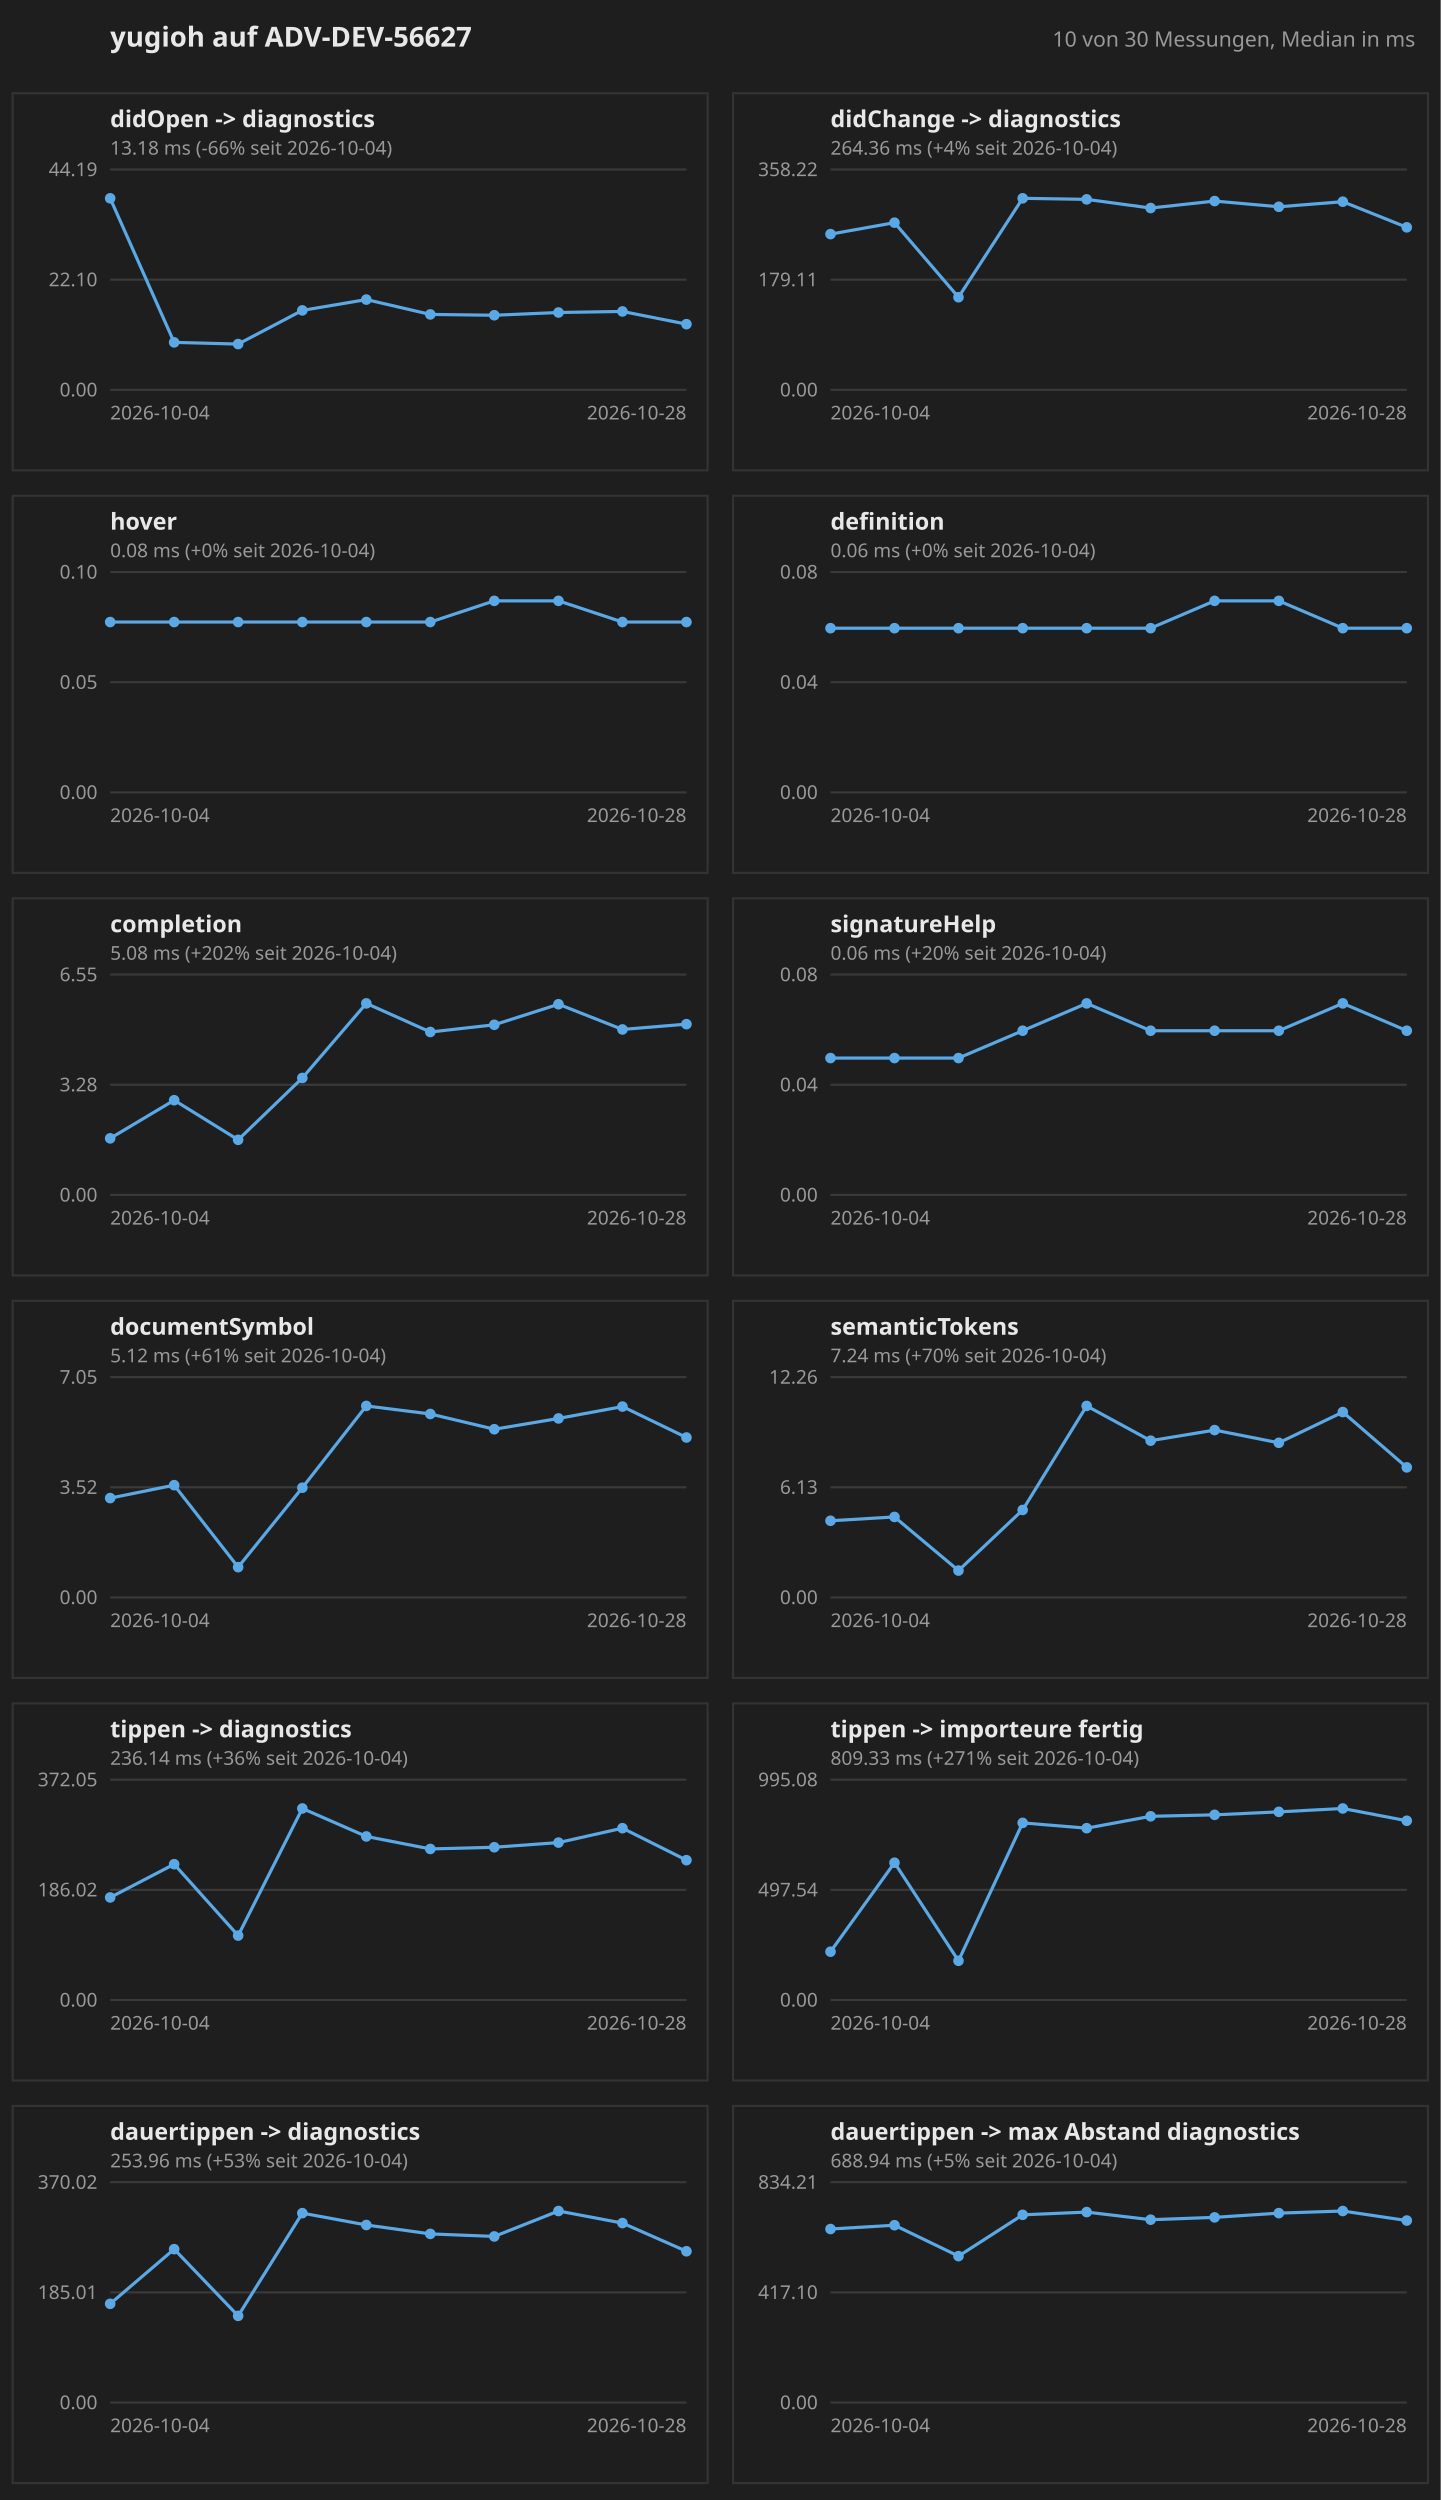
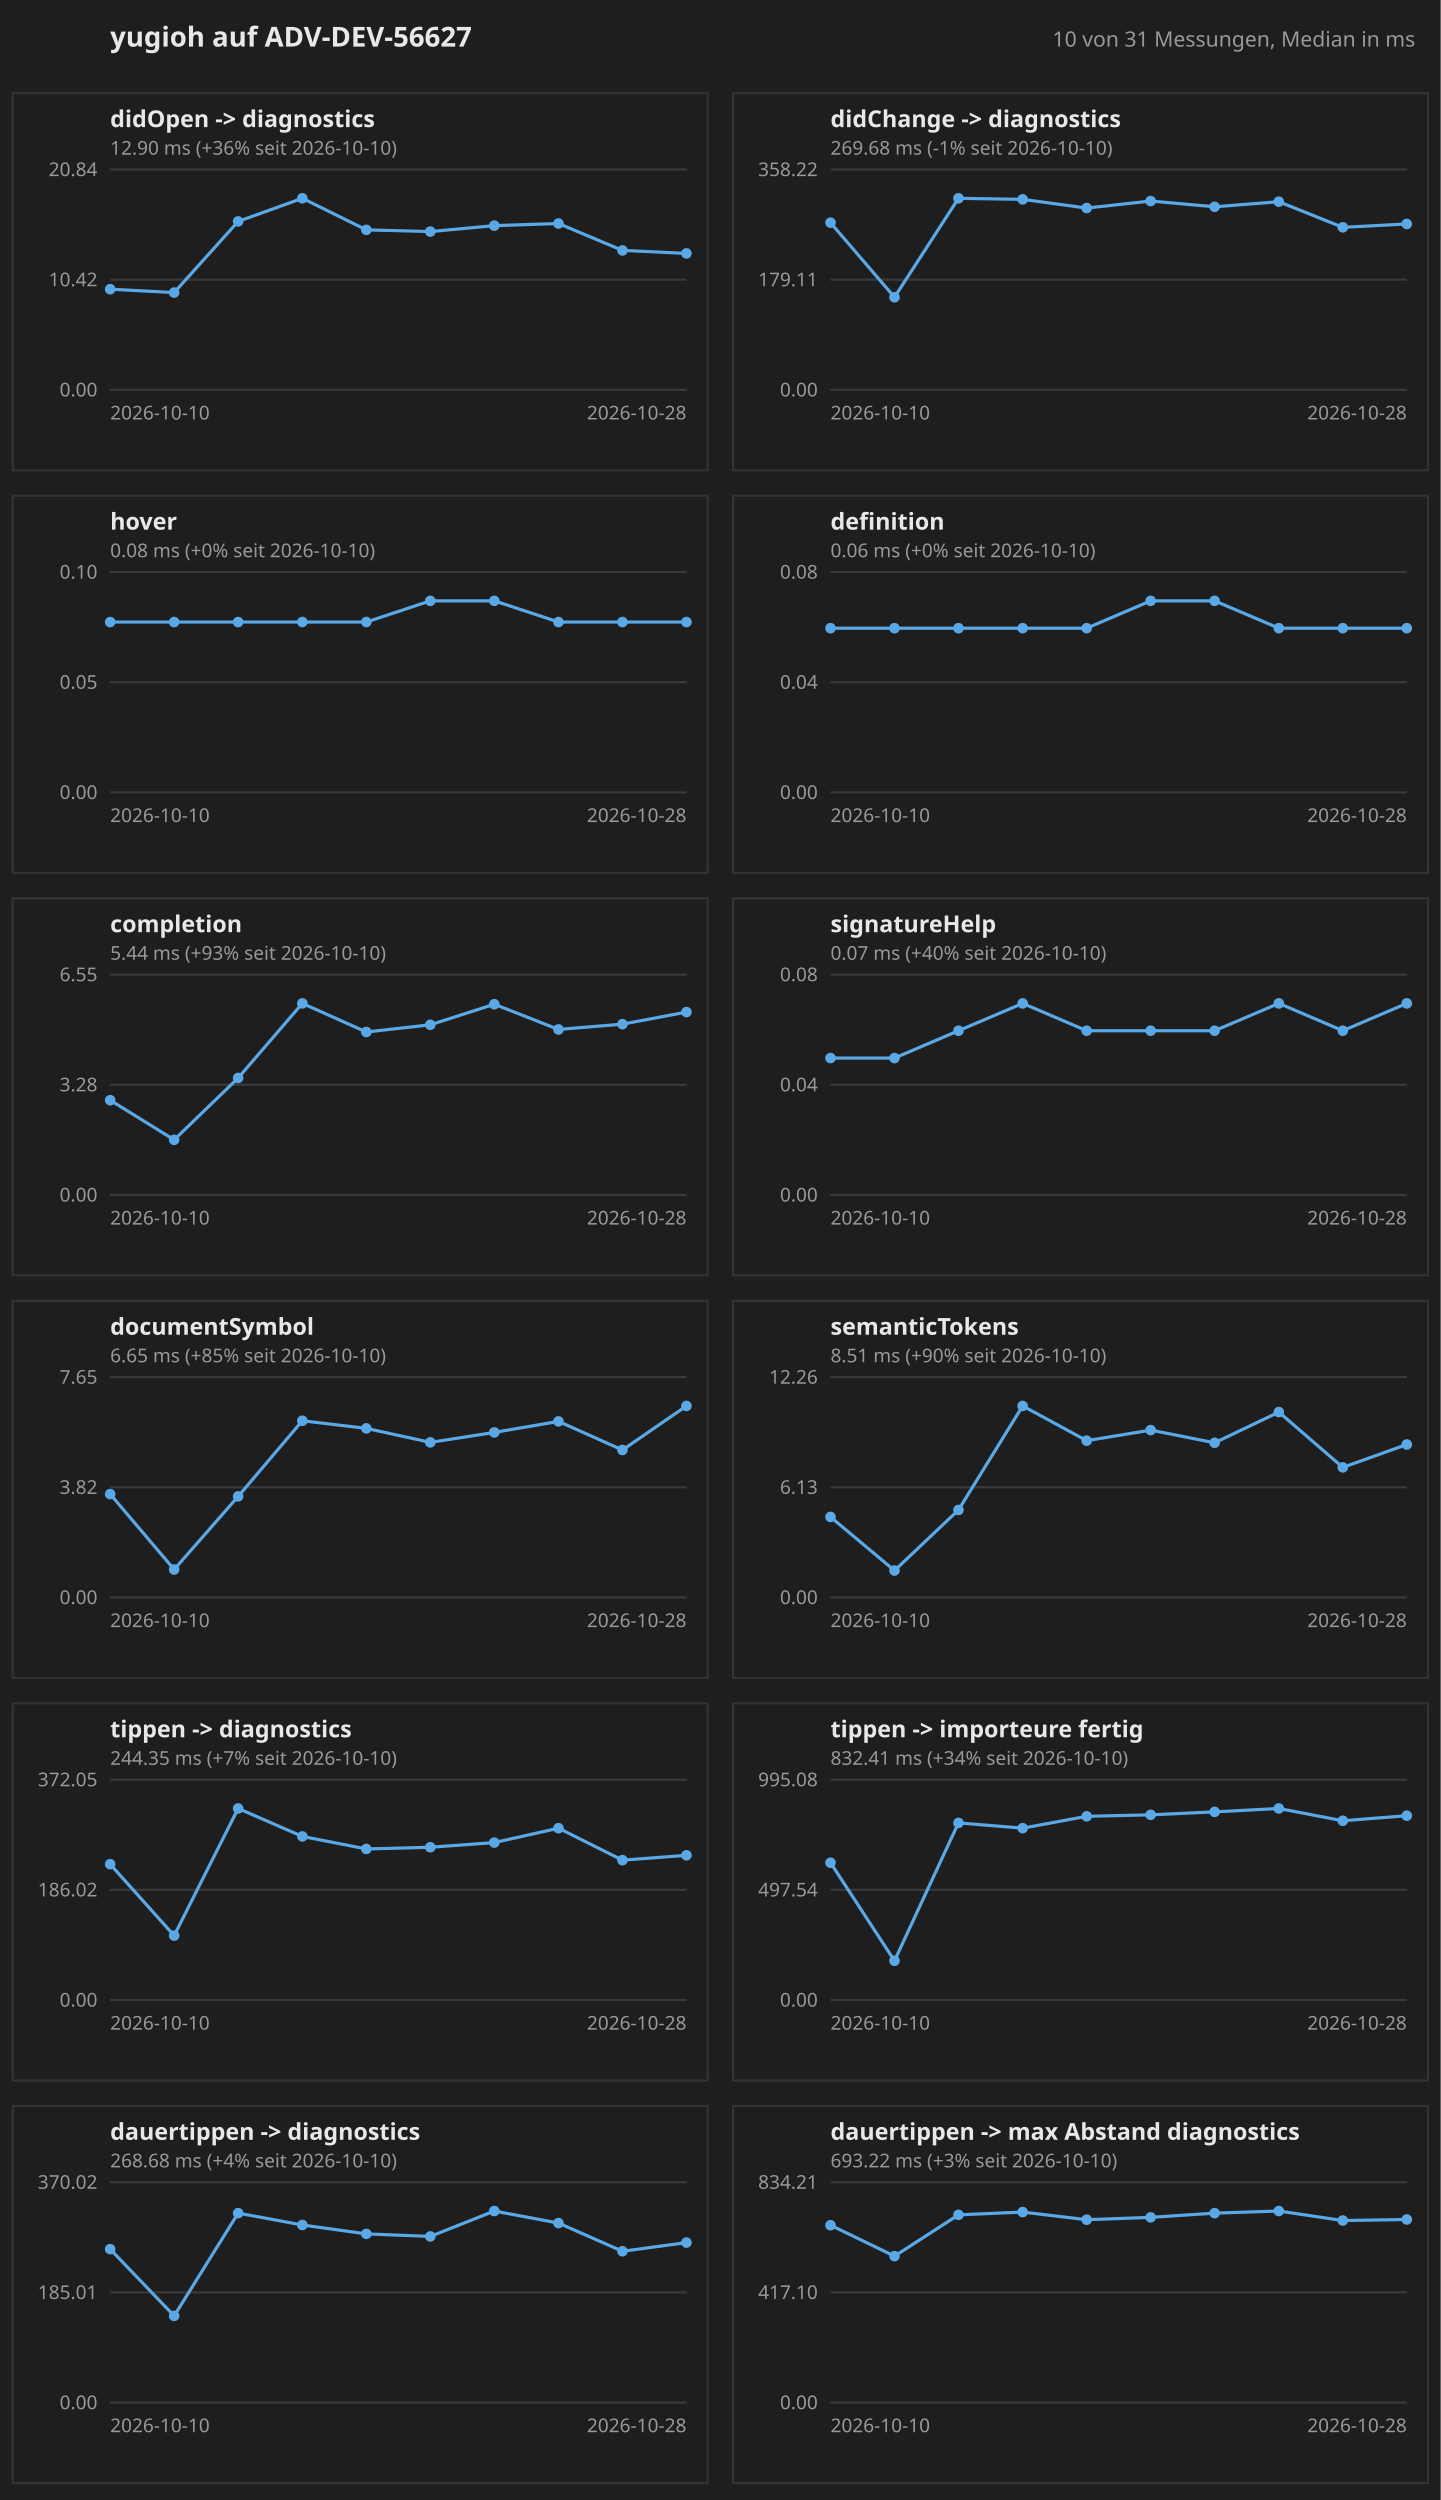
<svg xmlns="http://www.w3.org/2000/svg" width="680" height="1180" font-family="sans-serif">
  <rect width="680" height="1180" fill="#1e1e1e" />
  <text x="52" y="22" font-size="13" font-weight="bold" fill="#e8e8e8">yugioh auf ADV-DEV-56627</text>
-   <text x="668" y="22" text-anchor="end" font-size="10" fill="#999">10 von 30 Messungen, Median in ms</text>
+   <text x="668" y="22" text-anchor="end" font-size="10" fill="#999">10 von 31 Messungen, Median in ms</text>
  <g transform="translate(0 40)">
    <rect x="6" y="4" width="328" height="178" fill="none" stroke="#333" />
    <text x="52" y="20" font-size="11" font-weight="bold" fill="#e8e8e8">didOpen -&gt; diagnostics</text>
-     <text x="52" y="33" font-size="9" fill="#999">13.18 ms (-66% seit 2026-10-04)</text>
-     <line x1="52" y1="144.0" x2="324" y2="144.0" stroke="#3a3a3a" />
-     <text x="46" y="144.0" text-anchor="end" dominant-baseline="middle" font-size="9" fill="#999">0.00</text>
-     <line x1="52" y1="92.0" x2="324" y2="92.0" stroke="#3a3a3a" />
-     <text x="46" y="92.0" text-anchor="end" dominant-baseline="middle" font-size="9" fill="#999">22.10</text>
-     <line x1="52" y1="40.0" x2="324" y2="40.0" stroke="#3a3a3a" />
-     <text x="46" y="40.0" text-anchor="end" dominant-baseline="middle" font-size="9" fill="#999">44.19</text>
-     <text x="52" y="158" font-size="9" fill="#999">2026-10-04</text>
-     <text x="324" y="158" text-anchor="end" font-size="9" fill="#999">2026-10-28</text>
-     <polyline fill="none" stroke="#5aa9e6" stroke-width="1.5" points="52.0,53.6 82.2,121.6 112.4,122.4 142.7,106.5 172.9,101.4 203.1,108.4 233.3,108.8 263.6,107.5 293.8,107.0 324.0,113.0" />
-     <circle cx="52.0" cy="53.6" r="2.5" fill="#5aa9e6" />
-     <circle cx="82.2" cy="121.6" r="2.5" fill="#5aa9e6" />
-     <circle cx="112.4" cy="122.4" r="2.5" fill="#5aa9e6" />
-     <circle cx="142.7" cy="106.5" r="2.5" fill="#5aa9e6" />
-     <circle cx="172.9" cy="101.4" r="2.5" fill="#5aa9e6" />
-     <circle cx="203.1" cy="108.4" r="2.5" fill="#5aa9e6" />
-     <circle cx="233.3" cy="108.8" r="2.5" fill="#5aa9e6" />
-     <circle cx="263.6" cy="107.5" r="2.5" fill="#5aa9e6" />
-     <circle cx="293.8" cy="107.0" r="2.5" fill="#5aa9e6" />
-     <circle cx="324.0" cy="113.0" r="2.5" fill="#5aa9e6" />
+     <text x="52" y="33" font-size="9" fill="#999">12.90 ms (+36% seit 2026-10-10)</text>
+     <line x1="52" y1="144.0" x2="324" y2="144.0" stroke="#3a3a3a" />
+     <text x="46" y="144.0" text-anchor="end" dominant-baseline="middle" font-size="9" fill="#999">0.00</text>
+     <line x1="52" y1="92.0" x2="324" y2="92.0" stroke="#3a3a3a" />
+     <text x="46" y="92.0" text-anchor="end" dominant-baseline="middle" font-size="9" fill="#999">10.42</text>
+     <line x1="52" y1="40.0" x2="324" y2="40.0" stroke="#3a3a3a" />
+     <text x="46" y="40.0" text-anchor="end" dominant-baseline="middle" font-size="9" fill="#999">20.84</text>
+     <text x="52" y="158" font-size="9" fill="#999">2026-10-10</text>
+     <text x="324" y="158" text-anchor="end" font-size="9" fill="#999">2026-10-28</text>
+     <polyline fill="none" stroke="#5aa9e6" stroke-width="1.5" points="52.0,96.5 82.2,98.1 112.4,64.5 142.7,53.6 172.9,68.5 203.1,69.3 233.3,66.5 263.6,65.5 293.8,78.2 324.0,79.6" />
+     <circle cx="52.0" cy="96.5" r="2.5" fill="#5aa9e6" />
+     <circle cx="82.2" cy="98.1" r="2.5" fill="#5aa9e6" />
+     <circle cx="112.4" cy="64.5" r="2.5" fill="#5aa9e6" />
+     <circle cx="142.7" cy="53.6" r="2.5" fill="#5aa9e6" />
+     <circle cx="172.9" cy="68.5" r="2.5" fill="#5aa9e6" />
+     <circle cx="203.1" cy="69.3" r="2.5" fill="#5aa9e6" />
+     <circle cx="233.3" cy="66.5" r="2.5" fill="#5aa9e6" />
+     <circle cx="263.6" cy="65.5" r="2.5" fill="#5aa9e6" />
+     <circle cx="293.8" cy="78.2" r="2.5" fill="#5aa9e6" />
+     <circle cx="324.0" cy="79.6" r="2.5" fill="#5aa9e6" />
  </g>
  <g transform="translate(340 40)">
    <rect x="6" y="4" width="328" height="178" fill="none" stroke="#333" />
    <text x="52" y="20" font-size="11" font-weight="bold" fill="#e8e8e8">didChange -&gt; diagnostics</text>
-     <text x="52" y="33" font-size="9" fill="#999">264.36 ms (+4% seit 2026-10-04)</text>
+     <text x="52" y="33" font-size="9" fill="#999">269.68 ms (-1% seit 2026-10-10)</text>
    <line x1="52" y1="144.0" x2="324" y2="144.0" stroke="#3a3a3a" />
    <text x="46" y="144.0" text-anchor="end" dominant-baseline="middle" font-size="9" fill="#999">0.00</text>
    <line x1="52" y1="92.0" x2="324" y2="92.0" stroke="#3a3a3a" />
    <text x="46" y="92.0" text-anchor="end" dominant-baseline="middle" font-size="9" fill="#999">179.11</text>
    <line x1="52" y1="40.0" x2="324" y2="40.0" stroke="#3a3a3a" />
    <text x="46" y="40.0" text-anchor="end" dominant-baseline="middle" font-size="9" fill="#999">358.22</text>
-     <text x="52" y="158" font-size="9" fill="#999">2026-10-04</text>
-     <text x="324" y="158" text-anchor="end" font-size="9" fill="#999">2026-10-28</text>
-     <polyline fill="none" stroke="#5aa9e6" stroke-width="1.5" points="52.0,70.5 82.2,65.1 112.4,100.3 142.7,53.6 172.9,54.1 203.1,58.2 233.3,54.9 263.6,57.6 293.8,55.2 324.0,67.3" />
-     <circle cx="52.0" cy="70.5" r="2.5" fill="#5aa9e6" />
-     <circle cx="82.2" cy="65.1" r="2.5" fill="#5aa9e6" />
-     <circle cx="112.4" cy="100.3" r="2.5" fill="#5aa9e6" />
-     <circle cx="142.7" cy="53.6" r="2.5" fill="#5aa9e6" />
-     <circle cx="172.9" cy="54.1" r="2.5" fill="#5aa9e6" />
-     <circle cx="203.1" cy="58.2" r="2.5" fill="#5aa9e6" />
-     <circle cx="233.3" cy="54.9" r="2.5" fill="#5aa9e6" />
-     <circle cx="263.6" cy="57.6" r="2.5" fill="#5aa9e6" />
-     <circle cx="293.8" cy="55.2" r="2.5" fill="#5aa9e6" />
-     <circle cx="324.0" cy="67.3" r="2.5" fill="#5aa9e6" />
+     <text x="52" y="158" font-size="9" fill="#999">2026-10-10</text>
+     <text x="324" y="158" text-anchor="end" font-size="9" fill="#999">2026-10-28</text>
+     <polyline fill="none" stroke="#5aa9e6" stroke-width="1.5" points="52.0,65.1 82.2,100.3 112.4,53.6 142.7,54.1 172.9,58.2 203.1,54.9 233.3,57.6 263.6,55.2 293.8,67.3 324.0,65.7" />
+     <circle cx="52.0" cy="65.1" r="2.5" fill="#5aa9e6" />
+     <circle cx="82.2" cy="100.3" r="2.5" fill="#5aa9e6" />
+     <circle cx="112.4" cy="53.6" r="2.5" fill="#5aa9e6" />
+     <circle cx="142.7" cy="54.1" r="2.5" fill="#5aa9e6" />
+     <circle cx="172.9" cy="58.2" r="2.5" fill="#5aa9e6" />
+     <circle cx="203.1" cy="54.9" r="2.5" fill="#5aa9e6" />
+     <circle cx="233.3" cy="57.6" r="2.5" fill="#5aa9e6" />
+     <circle cx="263.6" cy="55.2" r="2.5" fill="#5aa9e6" />
+     <circle cx="293.8" cy="67.3" r="2.5" fill="#5aa9e6" />
+     <circle cx="324.0" cy="65.7" r="2.5" fill="#5aa9e6" />
  </g>
  <g transform="translate(0 230)">
    <rect x="6" y="4" width="328" height="178" fill="none" stroke="#333" />
    <text x="52" y="20" font-size="11" font-weight="bold" fill="#e8e8e8">hover</text>
-     <text x="52" y="33" font-size="9" fill="#999">0.08 ms (+0% seit 2026-10-04)</text>
+     <text x="52" y="33" font-size="9" fill="#999">0.08 ms (+0% seit 2026-10-10)</text>
    <line x1="52" y1="144.0" x2="324" y2="144.0" stroke="#3a3a3a" />
    <text x="46" y="144.0" text-anchor="end" dominant-baseline="middle" font-size="9" fill="#999">0.00</text>
    <line x1="52" y1="92.0" x2="324" y2="92.0" stroke="#3a3a3a" />
    <text x="46" y="92.0" text-anchor="end" dominant-baseline="middle" font-size="9" fill="#999">0.05</text>
    <line x1="52" y1="40.0" x2="324" y2="40.0" stroke="#3a3a3a" />
    <text x="46" y="40.0" text-anchor="end" dominant-baseline="middle" font-size="9" fill="#999">0.10</text>
-     <text x="52" y="158" font-size="9" fill="#999">2026-10-04</text>
-     <text x="324" y="158" text-anchor="end" font-size="9" fill="#999">2026-10-28</text>
-     <polyline fill="none" stroke="#5aa9e6" stroke-width="1.5" points="52.0,63.6 82.2,63.6 112.4,63.6 142.7,63.6 172.9,63.6 203.1,63.6 233.3,53.6 263.6,53.6 293.8,63.6 324.0,63.6" />
+     <text x="52" y="158" font-size="9" fill="#999">2026-10-10</text>
+     <text x="324" y="158" text-anchor="end" font-size="9" fill="#999">2026-10-28</text>
+     <polyline fill="none" stroke="#5aa9e6" stroke-width="1.5" points="52.0,63.6 82.2,63.6 112.4,63.6 142.7,63.6 172.9,63.6 203.1,53.6 233.3,53.6 263.6,63.6 293.8,63.6 324.0,63.6" />
    <circle cx="52.0" cy="63.6" r="2.5" fill="#5aa9e6" />
    <circle cx="82.2" cy="63.6" r="2.5" fill="#5aa9e6" />
    <circle cx="112.4" cy="63.6" r="2.5" fill="#5aa9e6" />
    <circle cx="142.7" cy="63.6" r="2.5" fill="#5aa9e6" />
    <circle cx="172.9" cy="63.6" r="2.5" fill="#5aa9e6" />
-     <circle cx="203.1" cy="63.6" r="2.5" fill="#5aa9e6" />
+     <circle cx="203.1" cy="53.6" r="2.5" fill="#5aa9e6" />
    <circle cx="233.3" cy="53.6" r="2.5" fill="#5aa9e6" />
-     <circle cx="263.6" cy="53.6" r="2.5" fill="#5aa9e6" />
+     <circle cx="263.6" cy="63.6" r="2.5" fill="#5aa9e6" />
    <circle cx="293.8" cy="63.6" r="2.5" fill="#5aa9e6" />
    <circle cx="324.0" cy="63.6" r="2.5" fill="#5aa9e6" />
  </g>
  <g transform="translate(340 230)">
    <rect x="6" y="4" width="328" height="178" fill="none" stroke="#333" />
    <text x="52" y="20" font-size="11" font-weight="bold" fill="#e8e8e8">definition</text>
-     <text x="52" y="33" font-size="9" fill="#999">0.06 ms (+0% seit 2026-10-04)</text>
+     <text x="52" y="33" font-size="9" fill="#999">0.06 ms (+0% seit 2026-10-10)</text>
    <line x1="52" y1="144.0" x2="324" y2="144.0" stroke="#3a3a3a" />
    <text x="46" y="144.0" text-anchor="end" dominant-baseline="middle" font-size="9" fill="#999">0.00</text>
    <line x1="52" y1="92.0" x2="324" y2="92.0" stroke="#3a3a3a" />
    <text x="46" y="92.0" text-anchor="end" dominant-baseline="middle" font-size="9" fill="#999">0.04</text>
    <line x1="52" y1="40.0" x2="324" y2="40.0" stroke="#3a3a3a" />
    <text x="46" y="40.0" text-anchor="end" dominant-baseline="middle" font-size="9" fill="#999">0.08</text>
-     <text x="52" y="158" font-size="9" fill="#999">2026-10-04</text>
-     <text x="324" y="158" text-anchor="end" font-size="9" fill="#999">2026-10-28</text>
-     <polyline fill="none" stroke="#5aa9e6" stroke-width="1.5" points="52.0,66.5 82.2,66.5 112.4,66.5 142.7,66.5 172.9,66.5 203.1,66.5 233.3,53.6 263.6,53.6 293.8,66.5 324.0,66.5" />
+     <text x="52" y="158" font-size="9" fill="#999">2026-10-10</text>
+     <text x="324" y="158" text-anchor="end" font-size="9" fill="#999">2026-10-28</text>
+     <polyline fill="none" stroke="#5aa9e6" stroke-width="1.5" points="52.0,66.5 82.2,66.5 112.4,66.5 142.7,66.5 172.9,66.5 203.1,53.6 233.3,53.6 263.6,66.5 293.8,66.5 324.0,66.5" />
    <circle cx="52.0" cy="66.5" r="2.5" fill="#5aa9e6" />
    <circle cx="82.2" cy="66.5" r="2.5" fill="#5aa9e6" />
    <circle cx="112.4" cy="66.5" r="2.5" fill="#5aa9e6" />
    <circle cx="142.7" cy="66.5" r="2.5" fill="#5aa9e6" />
    <circle cx="172.9" cy="66.5" r="2.5" fill="#5aa9e6" />
+     <circle cx="203.1" cy="53.6" r="2.5" fill="#5aa9e6" />
+     <circle cx="233.3" cy="53.6" r="2.5" fill="#5aa9e6" />
+     <circle cx="263.6" cy="66.5" r="2.5" fill="#5aa9e6" />
+     <circle cx="293.8" cy="66.5" r="2.5" fill="#5aa9e6" />
+     <circle cx="324.0" cy="66.5" r="2.5" fill="#5aa9e6" />
+   </g>
+   <g transform="translate(0 420)">
+     <rect x="6" y="4" width="328" height="178" fill="none" stroke="#333" />
+     <text x="52" y="20" font-size="11" font-weight="bold" fill="#e8e8e8">completion</text>
+     <text x="52" y="33" font-size="9" fill="#999">5.44 ms (+93% seit 2026-10-10)</text>
+     <line x1="52" y1="144.0" x2="324" y2="144.0" stroke="#3a3a3a" />
+     <text x="46" y="144.0" text-anchor="end" dominant-baseline="middle" font-size="9" fill="#999">0.00</text>
+     <line x1="52" y1="92.0" x2="324" y2="92.0" stroke="#3a3a3a" />
+     <text x="46" y="92.0" text-anchor="end" dominant-baseline="middle" font-size="9" fill="#999">3.28</text>
+     <line x1="52" y1="40.0" x2="324" y2="40.0" stroke="#3a3a3a" />
+     <text x="46" y="40.0" text-anchor="end" dominant-baseline="middle" font-size="9" fill="#999">6.55</text>
+     <text x="52" y="158" font-size="9" fill="#999">2026-10-10</text>
+     <text x="324" y="158" text-anchor="end" font-size="9" fill="#999">2026-10-28</text>
+     <polyline fill="none" stroke="#5aa9e6" stroke-width="1.5" points="52.0,99.3 82.2,118.0 112.4,88.8 142.7,53.6 172.9,67.1 203.1,63.7 233.3,54.0 263.6,65.9 293.8,63.4 324.0,57.7" />
+     <circle cx="52.0" cy="99.3" r="2.5" fill="#5aa9e6" />
+     <circle cx="82.2" cy="118.0" r="2.5" fill="#5aa9e6" />
+     <circle cx="112.4" cy="88.8" r="2.5" fill="#5aa9e6" />
+     <circle cx="142.7" cy="53.6" r="2.5" fill="#5aa9e6" />
+     <circle cx="172.9" cy="67.1" r="2.5" fill="#5aa9e6" />
+     <circle cx="203.1" cy="63.7" r="2.5" fill="#5aa9e6" />
+     <circle cx="233.3" cy="54.0" r="2.5" fill="#5aa9e6" />
+     <circle cx="263.6" cy="65.9" r="2.5" fill="#5aa9e6" />
+     <circle cx="293.8" cy="63.4" r="2.5" fill="#5aa9e6" />
+     <circle cx="324.0" cy="57.7" r="2.5" fill="#5aa9e6" />
+   </g>
+   <g transform="translate(340 420)">
+     <rect x="6" y="4" width="328" height="178" fill="none" stroke="#333" />
+     <text x="52" y="20" font-size="11" font-weight="bold" fill="#e8e8e8">signatureHelp</text>
+     <text x="52" y="33" font-size="9" fill="#999">0.07 ms (+40% seit 2026-10-10)</text>
+     <line x1="52" y1="144.0" x2="324" y2="144.0" stroke="#3a3a3a" />
+     <text x="46" y="144.0" text-anchor="end" dominant-baseline="middle" font-size="9" fill="#999">0.00</text>
+     <line x1="52" y1="92.0" x2="324" y2="92.0" stroke="#3a3a3a" />
+     <text x="46" y="92.0" text-anchor="end" dominant-baseline="middle" font-size="9" fill="#999">0.04</text>
+     <line x1="52" y1="40.0" x2="324" y2="40.0" stroke="#3a3a3a" />
+     <text x="46" y="40.0" text-anchor="end" dominant-baseline="middle" font-size="9" fill="#999">0.08</text>
+     <text x="52" y="158" font-size="9" fill="#999">2026-10-10</text>
+     <text x="324" y="158" text-anchor="end" font-size="9" fill="#999">2026-10-28</text>
+     <polyline fill="none" stroke="#5aa9e6" stroke-width="1.5" points="52.0,79.4 82.2,79.4 112.4,66.5 142.7,53.6 172.9,66.5 203.1,66.5 233.3,66.5 263.6,53.6 293.8,66.5 324.0,53.6" />
+     <circle cx="52.0" cy="79.4" r="2.5" fill="#5aa9e6" />
+     <circle cx="82.2" cy="79.4" r="2.5" fill="#5aa9e6" />
+     <circle cx="112.4" cy="66.5" r="2.5" fill="#5aa9e6" />
+     <circle cx="142.7" cy="53.6" r="2.5" fill="#5aa9e6" />
+     <circle cx="172.9" cy="66.5" r="2.5" fill="#5aa9e6" />
    <circle cx="203.1" cy="66.5" r="2.5" fill="#5aa9e6" />
-     <circle cx="233.3" cy="53.6" r="2.5" fill="#5aa9e6" />
+     <circle cx="233.3" cy="66.5" r="2.5" fill="#5aa9e6" />
    <circle cx="263.6" cy="53.6" r="2.5" fill="#5aa9e6" />
    <circle cx="293.8" cy="66.5" r="2.5" fill="#5aa9e6" />
-     <circle cx="324.0" cy="66.5" r="2.5" fill="#5aa9e6" />
-   </g>
-   <g transform="translate(0 420)">
-     <rect x="6" y="4" width="328" height="178" fill="none" stroke="#333" />
-     <text x="52" y="20" font-size="11" font-weight="bold" fill="#e8e8e8">completion</text>
-     <text x="52" y="33" font-size="9" fill="#999">5.08 ms (+202% seit 2026-10-04)</text>
-     <line x1="52" y1="144.0" x2="324" y2="144.0" stroke="#3a3a3a" />
-     <text x="46" y="144.0" text-anchor="end" dominant-baseline="middle" font-size="9" fill="#999">0.00</text>
-     <line x1="52" y1="92.0" x2="324" y2="92.0" stroke="#3a3a3a" />
-     <text x="46" y="92.0" text-anchor="end" dominant-baseline="middle" font-size="9" fill="#999">3.28</text>
-     <line x1="52" y1="40.0" x2="324" y2="40.0" stroke="#3a3a3a" />
-     <text x="46" y="40.0" text-anchor="end" dominant-baseline="middle" font-size="9" fill="#999">6.55</text>
-     <text x="52" y="158" font-size="9" fill="#999">2026-10-04</text>
-     <text x="324" y="158" text-anchor="end" font-size="9" fill="#999">2026-10-28</text>
-     <polyline fill="none" stroke="#5aa9e6" stroke-width="1.5" points="52.0,117.3 82.2,99.3 112.4,118.0 142.7,88.8 172.9,53.6 203.1,67.1 233.3,63.7 263.6,54.0 293.8,65.9 324.0,63.4" />
-     <circle cx="52.0" cy="117.3" r="2.5" fill="#5aa9e6" />
-     <circle cx="82.2" cy="99.3" r="2.5" fill="#5aa9e6" />
-     <circle cx="112.4" cy="118.0" r="2.5" fill="#5aa9e6" />
-     <circle cx="142.7" cy="88.8" r="2.5" fill="#5aa9e6" />
-     <circle cx="172.9" cy="53.6" r="2.5" fill="#5aa9e6" />
-     <circle cx="203.1" cy="67.1" r="2.5" fill="#5aa9e6" />
-     <circle cx="233.3" cy="63.7" r="2.5" fill="#5aa9e6" />
-     <circle cx="263.6" cy="54.0" r="2.5" fill="#5aa9e6" />
-     <circle cx="293.8" cy="65.9" r="2.5" fill="#5aa9e6" />
-     <circle cx="324.0" cy="63.4" r="2.5" fill="#5aa9e6" />
-   </g>
-   <g transform="translate(340 420)">
-     <rect x="6" y="4" width="328" height="178" fill="none" stroke="#333" />
-     <text x="52" y="20" font-size="11" font-weight="bold" fill="#e8e8e8">signatureHelp</text>
-     <text x="52" y="33" font-size="9" fill="#999">0.06 ms (+20% seit 2026-10-04)</text>
-     <line x1="52" y1="144.0" x2="324" y2="144.0" stroke="#3a3a3a" />
-     <text x="46" y="144.0" text-anchor="end" dominant-baseline="middle" font-size="9" fill="#999">0.00</text>
-     <line x1="52" y1="92.0" x2="324" y2="92.0" stroke="#3a3a3a" />
-     <text x="46" y="92.0" text-anchor="end" dominant-baseline="middle" font-size="9" fill="#999">0.04</text>
-     <line x1="52" y1="40.0" x2="324" y2="40.0" stroke="#3a3a3a" />
-     <text x="46" y="40.0" text-anchor="end" dominant-baseline="middle" font-size="9" fill="#999">0.08</text>
-     <text x="52" y="158" font-size="9" fill="#999">2026-10-04</text>
-     <text x="324" y="158" text-anchor="end" font-size="9" fill="#999">2026-10-28</text>
-     <polyline fill="none" stroke="#5aa9e6" stroke-width="1.5" points="52.0,79.4 82.2,79.4 112.4,79.4 142.7,66.5 172.9,53.6 203.1,66.5 233.3,66.5 263.6,66.5 293.8,53.6 324.0,66.5" />
-     <circle cx="52.0" cy="79.4" r="2.5" fill="#5aa9e6" />
-     <circle cx="82.2" cy="79.4" r="2.5" fill="#5aa9e6" />
-     <circle cx="112.4" cy="79.4" r="2.5" fill="#5aa9e6" />
-     <circle cx="142.7" cy="66.5" r="2.5" fill="#5aa9e6" />
-     <circle cx="172.9" cy="53.6" r="2.5" fill="#5aa9e6" />
-     <circle cx="203.1" cy="66.5" r="2.5" fill="#5aa9e6" />
-     <circle cx="233.3" cy="66.5" r="2.5" fill="#5aa9e6" />
-     <circle cx="263.6" cy="66.5" r="2.5" fill="#5aa9e6" />
-     <circle cx="293.8" cy="53.6" r="2.5" fill="#5aa9e6" />
-     <circle cx="324.0" cy="66.5" r="2.5" fill="#5aa9e6" />
+     <circle cx="324.0" cy="53.6" r="2.5" fill="#5aa9e6" />
  </g>
  <g transform="translate(0 610)">
    <rect x="6" y="4" width="328" height="178" fill="none" stroke="#333" />
    <text x="52" y="20" font-size="11" font-weight="bold" fill="#e8e8e8">documentSymbol</text>
-     <text x="52" y="33" font-size="9" fill="#999">5.12 ms (+61% seit 2026-10-04)</text>
-     <line x1="52" y1="144.0" x2="324" y2="144.0" stroke="#3a3a3a" />
-     <text x="46" y="144.0" text-anchor="end" dominant-baseline="middle" font-size="9" fill="#999">0.00</text>
-     <line x1="52" y1="92.0" x2="324" y2="92.0" stroke="#3a3a3a" />
-     <text x="46" y="92.0" text-anchor="end" dominant-baseline="middle" font-size="9" fill="#999">3.52</text>
-     <line x1="52" y1="40.0" x2="324" y2="40.0" stroke="#3a3a3a" />
-     <text x="46" y="40.0" text-anchor="end" dominant-baseline="middle" font-size="9" fill="#999">7.05</text>
-     <text x="52" y="158" font-size="9" fill="#999">2026-10-04</text>
-     <text x="324" y="158" text-anchor="end" font-size="9" fill="#999">2026-10-28</text>
-     <polyline fill="none" stroke="#5aa9e6" stroke-width="1.5" points="52.0,97.1 82.2,91.0 112.4,129.7 142.7,92.2 172.9,53.6 203.1,57.4 233.3,64.6 263.6,59.5 293.8,53.9 324.0,68.5" />
-     <circle cx="52.0" cy="97.1" r="2.5" fill="#5aa9e6" />
-     <circle cx="82.2" cy="91.0" r="2.5" fill="#5aa9e6" />
-     <circle cx="112.4" cy="129.7" r="2.5" fill="#5aa9e6" />
-     <circle cx="142.7" cy="92.2" r="2.5" fill="#5aa9e6" />
-     <circle cx="172.9" cy="53.6" r="2.5" fill="#5aa9e6" />
-     <circle cx="203.1" cy="57.4" r="2.5" fill="#5aa9e6" />
-     <circle cx="233.3" cy="64.6" r="2.5" fill="#5aa9e6" />
-     <circle cx="263.6" cy="59.5" r="2.5" fill="#5aa9e6" />
-     <circle cx="293.8" cy="53.9" r="2.5" fill="#5aa9e6" />
+     <text x="52" y="33" font-size="9" fill="#999">6.65 ms (+85% seit 2026-10-10)</text>
+     <line x1="52" y1="144.0" x2="324" y2="144.0" stroke="#3a3a3a" />
+     <text x="46" y="144.0" text-anchor="end" dominant-baseline="middle" font-size="9" fill="#999">0.00</text>
+     <line x1="52" y1="92.0" x2="324" y2="92.0" stroke="#3a3a3a" />
+     <text x="46" y="92.0" text-anchor="end" dominant-baseline="middle" font-size="9" fill="#999">3.82</text>
+     <line x1="52" y1="40.0" x2="324" y2="40.0" stroke="#3a3a3a" />
+     <text x="46" y="40.0" text-anchor="end" dominant-baseline="middle" font-size="9" fill="#999">7.65</text>
+     <text x="52" y="158" font-size="9" fill="#999">2026-10-10</text>
+     <text x="324" y="158" text-anchor="end" font-size="9" fill="#999">2026-10-28</text>
+     <polyline fill="none" stroke="#5aa9e6" stroke-width="1.5" points="52.0,95.2 82.2,130.8 112.4,96.3 142.7,60.6 172.9,64.2 203.1,70.8 233.3,66.1 263.6,60.9 293.8,74.4 324.0,53.6" />
+     <circle cx="52.0" cy="95.2" r="2.5" fill="#5aa9e6" />
+     <circle cx="82.2" cy="130.8" r="2.5" fill="#5aa9e6" />
+     <circle cx="112.4" cy="96.3" r="2.5" fill="#5aa9e6" />
+     <circle cx="142.7" cy="60.6" r="2.5" fill="#5aa9e6" />
+     <circle cx="172.9" cy="64.2" r="2.5" fill="#5aa9e6" />
+     <circle cx="203.1" cy="70.8" r="2.5" fill="#5aa9e6" />
+     <circle cx="233.3" cy="66.1" r="2.5" fill="#5aa9e6" />
+     <circle cx="263.6" cy="60.9" r="2.5" fill="#5aa9e6" />
+     <circle cx="293.8" cy="74.4" r="2.5" fill="#5aa9e6" />
+     <circle cx="324.0" cy="53.6" r="2.5" fill="#5aa9e6" />
+   </g>
+   <g transform="translate(340 610)">
+     <rect x="6" y="4" width="328" height="178" fill="none" stroke="#333" />
+     <text x="52" y="20" font-size="11" font-weight="bold" fill="#e8e8e8">semanticTokens</text>
+     <text x="52" y="33" font-size="9" fill="#999">8.51 ms (+90% seit 2026-10-10)</text>
+     <line x1="52" y1="144.0" x2="324" y2="144.0" stroke="#3a3a3a" />
+     <text x="46" y="144.0" text-anchor="end" dominant-baseline="middle" font-size="9" fill="#999">0.00</text>
+     <line x1="52" y1="92.0" x2="324" y2="92.0" stroke="#3a3a3a" />
+     <text x="46" y="92.0" text-anchor="end" dominant-baseline="middle" font-size="9" fill="#999">6.13</text>
+     <line x1="52" y1="40.0" x2="324" y2="40.0" stroke="#3a3a3a" />
+     <text x="46" y="40.0" text-anchor="end" dominant-baseline="middle" font-size="9" fill="#999">12.26</text>
+     <text x="52" y="158" font-size="9" fill="#999">2026-10-10</text>
+     <text x="324" y="158" text-anchor="end" font-size="9" fill="#999">2026-10-28</text>
+     <polyline fill="none" stroke="#5aa9e6" stroke-width="1.5" points="52.0,106.0 82.2,131.3 112.4,102.7 142.7,53.6 172.9,70.0 203.1,65.0 233.3,71.0 263.6,56.5 293.8,82.6 324.0,71.8" />
+     <circle cx="52.0" cy="106.0" r="2.5" fill="#5aa9e6" />
+     <circle cx="82.2" cy="131.3" r="2.5" fill="#5aa9e6" />
+     <circle cx="112.4" cy="102.7" r="2.5" fill="#5aa9e6" />
+     <circle cx="142.7" cy="53.6" r="2.5" fill="#5aa9e6" />
+     <circle cx="172.9" cy="70.0" r="2.5" fill="#5aa9e6" />
+     <circle cx="203.1" cy="65.0" r="2.5" fill="#5aa9e6" />
+     <circle cx="233.3" cy="71.0" r="2.5" fill="#5aa9e6" />
+     <circle cx="263.6" cy="56.5" r="2.5" fill="#5aa9e6" />
+     <circle cx="293.8" cy="82.6" r="2.5" fill="#5aa9e6" />
+     <circle cx="324.0" cy="71.8" r="2.5" fill="#5aa9e6" />
+   </g>
+   <g transform="translate(0 800)">
+     <rect x="6" y="4" width="328" height="178" fill="none" stroke="#333" />
+     <text x="52" y="20" font-size="11" font-weight="bold" fill="#e8e8e8">tippen -&gt; diagnostics</text>
+     <text x="52" y="33" font-size="9" fill="#999">244.35 ms (+7% seit 2026-10-10)</text>
+     <line x1="52" y1="144.0" x2="324" y2="144.0" stroke="#3a3a3a" />
+     <text x="46" y="144.0" text-anchor="end" dominant-baseline="middle" font-size="9" fill="#999">0.00</text>
+     <line x1="52" y1="92.0" x2="324" y2="92.0" stroke="#3a3a3a" />
+     <text x="46" y="92.0" text-anchor="end" dominant-baseline="middle" font-size="9" fill="#999">186.02</text>
+     <line x1="52" y1="40.0" x2="324" y2="40.0" stroke="#3a3a3a" />
+     <text x="46" y="40.0" text-anchor="end" dominant-baseline="middle" font-size="9" fill="#999">372.05</text>
+     <text x="52" y="158" font-size="9" fill="#999">2026-10-10</text>
+     <text x="324" y="158" text-anchor="end" font-size="9" fill="#999">2026-10-28</text>
+     <polyline fill="none" stroke="#5aa9e6" stroke-width="1.5" points="52.0,79.9 82.2,113.6 112.4,53.6 142.7,66.8 172.9,72.7 203.1,71.9 233.3,69.7 263.6,62.9 293.8,78.0 324.0,75.7" />
+     <circle cx="52.0" cy="79.9" r="2.5" fill="#5aa9e6" />
+     <circle cx="82.2" cy="113.6" r="2.5" fill="#5aa9e6" />
+     <circle cx="112.4" cy="53.6" r="2.5" fill="#5aa9e6" />
+     <circle cx="142.7" cy="66.8" r="2.5" fill="#5aa9e6" />
+     <circle cx="172.9" cy="72.7" r="2.5" fill="#5aa9e6" />
+     <circle cx="203.1" cy="71.9" r="2.5" fill="#5aa9e6" />
+     <circle cx="233.3" cy="69.7" r="2.5" fill="#5aa9e6" />
+     <circle cx="263.6" cy="62.9" r="2.5" fill="#5aa9e6" />
+     <circle cx="293.8" cy="78.0" r="2.5" fill="#5aa9e6" />
+     <circle cx="324.0" cy="75.7" r="2.5" fill="#5aa9e6" />
+   </g>
+   <g transform="translate(340 800)">
+     <rect x="6" y="4" width="328" height="178" fill="none" stroke="#333" />
+     <text x="52" y="20" font-size="11" font-weight="bold" fill="#e8e8e8">tippen -&gt; importeure fertig</text>
+     <text x="52" y="33" font-size="9" fill="#999">832.41 ms (+34% seit 2026-10-10)</text>
+     <line x1="52" y1="144.0" x2="324" y2="144.0" stroke="#3a3a3a" />
+     <text x="46" y="144.0" text-anchor="end" dominant-baseline="middle" font-size="9" fill="#999">0.00</text>
+     <line x1="52" y1="92.0" x2="324" y2="92.0" stroke="#3a3a3a" />
+     <text x="46" y="92.0" text-anchor="end" dominant-baseline="middle" font-size="9" fill="#999">497.54</text>
+     <line x1="52" y1="40.0" x2="324" y2="40.0" stroke="#3a3a3a" />
+     <text x="46" y="40.0" text-anchor="end" dominant-baseline="middle" font-size="9" fill="#999">995.08</text>
+     <text x="52" y="158" font-size="9" fill="#999">2026-10-10</text>
+     <text x="324" y="158" text-anchor="end" font-size="9" fill="#999">2026-10-28</text>
+     <polyline fill="none" stroke="#5aa9e6" stroke-width="1.5" points="52.0,79.2 82.2,125.5 112.4,60.4 142.7,62.9 172.9,57.3 203.1,56.6 233.3,55.2 263.6,53.6 293.8,59.4 324.0,57.0" />
+     <circle cx="52.0" cy="79.2" r="2.5" fill="#5aa9e6" />
+     <circle cx="82.2" cy="125.5" r="2.5" fill="#5aa9e6" />
+     <circle cx="112.4" cy="60.4" r="2.5" fill="#5aa9e6" />
+     <circle cx="142.7" cy="62.9" r="2.5" fill="#5aa9e6" />
+     <circle cx="172.9" cy="57.3" r="2.5" fill="#5aa9e6" />
+     <circle cx="203.1" cy="56.6" r="2.5" fill="#5aa9e6" />
+     <circle cx="233.3" cy="55.2" r="2.5" fill="#5aa9e6" />
+     <circle cx="263.6" cy="53.6" r="2.5" fill="#5aa9e6" />
+     <circle cx="293.8" cy="59.4" r="2.5" fill="#5aa9e6" />
+     <circle cx="324.0" cy="57.0" r="2.5" fill="#5aa9e6" />
+   </g>
+   <g transform="translate(0 990)">
+     <rect x="6" y="4" width="328" height="178" fill="none" stroke="#333" />
+     <text x="52" y="20" font-size="11" font-weight="bold" fill="#e8e8e8">dauertippen -&gt; diagnostics</text>
+     <text x="52" y="33" font-size="9" fill="#999">268.68 ms (+4% seit 2026-10-10)</text>
+     <line x1="52" y1="144.0" x2="324" y2="144.0" stroke="#3a3a3a" />
+     <text x="46" y="144.0" text-anchor="end" dominant-baseline="middle" font-size="9" fill="#999">0.00</text>
+     <line x1="52" y1="92.0" x2="324" y2="92.0" stroke="#3a3a3a" />
+     <text x="46" y="92.0" text-anchor="end" dominant-baseline="middle" font-size="9" fill="#999">185.01</text>
+     <line x1="52" y1="40.0" x2="324" y2="40.0" stroke="#3a3a3a" />
+     <text x="46" y="40.0" text-anchor="end" dominant-baseline="middle" font-size="9" fill="#999">370.02</text>
+     <text x="52" y="158" font-size="9" fill="#999">2026-10-10</text>
+     <text x="324" y="158" text-anchor="end" font-size="9" fill="#999">2026-10-28</text>
+     <polyline fill="none" stroke="#5aa9e6" stroke-width="1.5" points="52.0,71.6 82.2,103.1 112.4,54.6 142.7,60.2 172.9,64.4 203.1,65.6 233.3,53.6 263.6,59.3 293.8,72.6 324.0,68.5" />
+     <circle cx="52.0" cy="71.6" r="2.5" fill="#5aa9e6" />
+     <circle cx="82.2" cy="103.1" r="2.5" fill="#5aa9e6" />
+     <circle cx="112.4" cy="54.6" r="2.5" fill="#5aa9e6" />
+     <circle cx="142.7" cy="60.2" r="2.5" fill="#5aa9e6" />
+     <circle cx="172.9" cy="64.4" r="2.5" fill="#5aa9e6" />
+     <circle cx="203.1" cy="65.6" r="2.5" fill="#5aa9e6" />
+     <circle cx="233.3" cy="53.6" r="2.5" fill="#5aa9e6" />
+     <circle cx="263.6" cy="59.3" r="2.5" fill="#5aa9e6" />
+     <circle cx="293.8" cy="72.6" r="2.5" fill="#5aa9e6" />
    <circle cx="324.0" cy="68.5" r="2.5" fill="#5aa9e6" />
  </g>
-   <g transform="translate(340 610)">
-     <rect x="6" y="4" width="328" height="178" fill="none" stroke="#333" />
-     <text x="52" y="20" font-size="11" font-weight="bold" fill="#e8e8e8">semanticTokens</text>
-     <text x="52" y="33" font-size="9" fill="#999">7.24 ms (+70% seit 2026-10-04)</text>
-     <line x1="52" y1="144.0" x2="324" y2="144.0" stroke="#3a3a3a" />
-     <text x="46" y="144.0" text-anchor="end" dominant-baseline="middle" font-size="9" fill="#999">0.00</text>
-     <line x1="52" y1="92.0" x2="324" y2="92.0" stroke="#3a3a3a" />
-     <text x="46" y="92.0" text-anchor="end" dominant-baseline="middle" font-size="9" fill="#999">6.13</text>
-     <line x1="52" y1="40.0" x2="324" y2="40.0" stroke="#3a3a3a" />
-     <text x="46" y="40.0" text-anchor="end" dominant-baseline="middle" font-size="9" fill="#999">12.26</text>
-     <text x="52" y="158" font-size="9" fill="#999">2026-10-04</text>
-     <text x="324" y="158" text-anchor="end" font-size="9" fill="#999">2026-10-28</text>
-     <polyline fill="none" stroke="#5aa9e6" stroke-width="1.5" points="52.0,107.8 82.2,106.0 112.4,131.3 142.7,102.7 172.9,53.6 203.1,70.0 233.3,65.0 263.6,71.0 293.8,56.5 324.0,82.6" />
-     <circle cx="52.0" cy="107.8" r="2.5" fill="#5aa9e6" />
-     <circle cx="82.2" cy="106.0" r="2.5" fill="#5aa9e6" />
-     <circle cx="112.4" cy="131.3" r="2.5" fill="#5aa9e6" />
-     <circle cx="142.7" cy="102.7" r="2.5" fill="#5aa9e6" />
-     <circle cx="172.9" cy="53.6" r="2.5" fill="#5aa9e6" />
-     <circle cx="203.1" cy="70.0" r="2.5" fill="#5aa9e6" />
-     <circle cx="233.3" cy="65.0" r="2.5" fill="#5aa9e6" />
-     <circle cx="263.6" cy="71.0" r="2.5" fill="#5aa9e6" />
-     <circle cx="293.8" cy="56.5" r="2.5" fill="#5aa9e6" />
-     <circle cx="324.0" cy="82.6" r="2.5" fill="#5aa9e6" />
-   </g>
-   <g transform="translate(0 800)">
-     <rect x="6" y="4" width="328" height="178" fill="none" stroke="#333" />
-     <text x="52" y="20" font-size="11" font-weight="bold" fill="#e8e8e8">tippen -&gt; diagnostics</text>
-     <text x="52" y="33" font-size="9" fill="#999">236.14 ms (+36% seit 2026-10-04)</text>
-     <line x1="52" y1="144.0" x2="324" y2="144.0" stroke="#3a3a3a" />
-     <text x="46" y="144.0" text-anchor="end" dominant-baseline="middle" font-size="9" fill="#999">0.00</text>
-     <line x1="52" y1="92.0" x2="324" y2="92.0" stroke="#3a3a3a" />
-     <text x="46" y="92.0" text-anchor="end" dominant-baseline="middle" font-size="9" fill="#999">186.02</text>
-     <line x1="52" y1="40.0" x2="324" y2="40.0" stroke="#3a3a3a" />
-     <text x="46" y="40.0" text-anchor="end" dominant-baseline="middle" font-size="9" fill="#999">372.05</text>
-     <text x="52" y="158" font-size="9" fill="#999">2026-10-04</text>
-     <text x="324" y="158" text-anchor="end" font-size="9" fill="#999">2026-10-28</text>
-     <polyline fill="none" stroke="#5aa9e6" stroke-width="1.5" points="52.0,95.6 82.2,79.9 112.4,113.6 142.7,53.6 172.9,66.8 203.1,72.7 233.3,71.9 263.6,69.7 293.8,62.9 324.0,78.0" />
-     <circle cx="52.0" cy="95.6" r="2.5" fill="#5aa9e6" />
-     <circle cx="82.2" cy="79.9" r="2.5" fill="#5aa9e6" />
-     <circle cx="112.4" cy="113.6" r="2.5" fill="#5aa9e6" />
-     <circle cx="142.7" cy="53.6" r="2.5" fill="#5aa9e6" />
-     <circle cx="172.9" cy="66.8" r="2.5" fill="#5aa9e6" />
-     <circle cx="203.1" cy="72.7" r="2.5" fill="#5aa9e6" />
-     <circle cx="233.3" cy="71.9" r="2.5" fill="#5aa9e6" />
-     <circle cx="263.6" cy="69.7" r="2.5" fill="#5aa9e6" />
-     <circle cx="293.8" cy="62.9" r="2.5" fill="#5aa9e6" />
-     <circle cx="324.0" cy="78.0" r="2.5" fill="#5aa9e6" />
-   </g>
-   <g transform="translate(340 800)">
-     <rect x="6" y="4" width="328" height="178" fill="none" stroke="#333" />
-     <text x="52" y="20" font-size="11" font-weight="bold" fill="#e8e8e8">tippen -&gt; importeure fertig</text>
-     <text x="52" y="33" font-size="9" fill="#999">809.33 ms (+271% seit 2026-10-04)</text>
-     <line x1="52" y1="144.0" x2="324" y2="144.0" stroke="#3a3a3a" />
-     <text x="46" y="144.0" text-anchor="end" dominant-baseline="middle" font-size="9" fill="#999">0.00</text>
-     <line x1="52" y1="92.0" x2="324" y2="92.0" stroke="#3a3a3a" />
-     <text x="46" y="92.0" text-anchor="end" dominant-baseline="middle" font-size="9" fill="#999">497.54</text>
-     <line x1="52" y1="40.0" x2="324" y2="40.0" stroke="#3a3a3a" />
-     <text x="46" y="40.0" text-anchor="end" dominant-baseline="middle" font-size="9" fill="#999">995.08</text>
-     <text x="52" y="158" font-size="9" fill="#999">2026-10-04</text>
-     <text x="324" y="158" text-anchor="end" font-size="9" fill="#999">2026-10-28</text>
-     <polyline fill="none" stroke="#5aa9e6" stroke-width="1.5" points="52.0,121.2 82.2,79.2 112.4,125.5 142.7,60.4 172.9,62.9 203.1,57.3 233.3,56.6 263.6,55.2 293.8,53.6 324.0,59.4" />
-     <circle cx="52.0" cy="121.2" r="2.5" fill="#5aa9e6" />
-     <circle cx="82.2" cy="79.2" r="2.5" fill="#5aa9e6" />
-     <circle cx="112.4" cy="125.5" r="2.5" fill="#5aa9e6" />
-     <circle cx="142.7" cy="60.4" r="2.5" fill="#5aa9e6" />
-     <circle cx="172.9" cy="62.9" r="2.5" fill="#5aa9e6" />
-     <circle cx="203.1" cy="57.3" r="2.5" fill="#5aa9e6" />
-     <circle cx="233.3" cy="56.6" r="2.5" fill="#5aa9e6" />
-     <circle cx="263.6" cy="55.2" r="2.5" fill="#5aa9e6" />
-     <circle cx="293.8" cy="53.6" r="2.5" fill="#5aa9e6" />
-     <circle cx="324.0" cy="59.4" r="2.5" fill="#5aa9e6" />
-   </g>
-   <g transform="translate(0 990)">
-     <rect x="6" y="4" width="328" height="178" fill="none" stroke="#333" />
-     <text x="52" y="20" font-size="11" font-weight="bold" fill="#e8e8e8">dauertippen -&gt; diagnostics</text>
-     <text x="52" y="33" font-size="9" fill="#999">253.96 ms (+53% seit 2026-10-04)</text>
-     <line x1="52" y1="144.0" x2="324" y2="144.0" stroke="#3a3a3a" />
-     <text x="46" y="144.0" text-anchor="end" dominant-baseline="middle" font-size="9" fill="#999">0.00</text>
-     <line x1="52" y1="92.0" x2="324" y2="92.0" stroke="#3a3a3a" />
-     <text x="46" y="92.0" text-anchor="end" dominant-baseline="middle" font-size="9" fill="#999">185.01</text>
-     <line x1="52" y1="40.0" x2="324" y2="40.0" stroke="#3a3a3a" />
-     <text x="46" y="40.0" text-anchor="end" dominant-baseline="middle" font-size="9" fill="#999">370.02</text>
-     <text x="52" y="158" font-size="9" fill="#999">2026-10-04</text>
-     <text x="324" y="158" text-anchor="end" font-size="9" fill="#999">2026-10-28</text>
-     <polyline fill="none" stroke="#5aa9e6" stroke-width="1.5" points="52.0,97.4 82.2,71.6 112.4,103.1 142.7,54.6 172.9,60.2 203.1,64.4 233.3,65.6 263.6,53.6 293.8,59.3 324.0,72.6" />
-     <circle cx="52.0" cy="97.4" r="2.5" fill="#5aa9e6" />
-     <circle cx="82.2" cy="71.6" r="2.5" fill="#5aa9e6" />
-     <circle cx="112.4" cy="103.1" r="2.5" fill="#5aa9e6" />
-     <circle cx="142.7" cy="54.6" r="2.5" fill="#5aa9e6" />
-     <circle cx="172.9" cy="60.2" r="2.5" fill="#5aa9e6" />
-     <circle cx="203.1" cy="64.4" r="2.5" fill="#5aa9e6" />
-     <circle cx="233.3" cy="65.6" r="2.5" fill="#5aa9e6" />
+   <g transform="translate(340 990)">
+     <rect x="6" y="4" width="328" height="178" fill="none" stroke="#333" />
+     <text x="52" y="20" font-size="11" font-weight="bold" fill="#e8e8e8">dauertippen -&gt; max Abstand diagnostics</text>
+     <text x="52" y="33" font-size="9" fill="#999">693.22 ms (+3% seit 2026-10-10)</text>
+     <line x1="52" y1="144.0" x2="324" y2="144.0" stroke="#3a3a3a" />
+     <text x="46" y="144.0" text-anchor="end" dominant-baseline="middle" font-size="9" fill="#999">0.00</text>
+     <line x1="52" y1="92.0" x2="324" y2="92.0" stroke="#3a3a3a" />
+     <text x="46" y="92.0" text-anchor="end" dominant-baseline="middle" font-size="9" fill="#999">417.10</text>
+     <line x1="52" y1="40.0" x2="324" y2="40.0" stroke="#3a3a3a" />
+     <text x="46" y="40.0" text-anchor="end" dominant-baseline="middle" font-size="9" fill="#999">834.21</text>
+     <text x="52" y="158" font-size="9" fill="#999">2026-10-10</text>
+     <text x="324" y="158" text-anchor="end" font-size="9" fill="#999">2026-10-28</text>
+     <polyline fill="none" stroke="#5aa9e6" stroke-width="1.5" points="52.0,60.3 82.2,74.9 112.4,55.4 142.7,54.1 172.9,57.7 203.1,56.6 233.3,54.6 263.6,53.6 293.8,58.1 324.0,57.6" />
+     <circle cx="52.0" cy="60.3" r="2.5" fill="#5aa9e6" />
+     <circle cx="82.2" cy="74.9" r="2.5" fill="#5aa9e6" />
+     <circle cx="112.4" cy="55.4" r="2.5" fill="#5aa9e6" />
+     <circle cx="142.7" cy="54.1" r="2.5" fill="#5aa9e6" />
+     <circle cx="172.9" cy="57.7" r="2.5" fill="#5aa9e6" />
+     <circle cx="203.1" cy="56.6" r="2.5" fill="#5aa9e6" />
+     <circle cx="233.3" cy="54.6" r="2.5" fill="#5aa9e6" />
    <circle cx="263.6" cy="53.6" r="2.5" fill="#5aa9e6" />
-     <circle cx="293.8" cy="59.3" r="2.5" fill="#5aa9e6" />
-     <circle cx="324.0" cy="72.6" r="2.5" fill="#5aa9e6" />
-   </g>
-   <g transform="translate(340 990)">
-     <rect x="6" y="4" width="328" height="178" fill="none" stroke="#333" />
-     <text x="52" y="20" font-size="11" font-weight="bold" fill="#e8e8e8">dauertippen -&gt; max Abstand diagnostics</text>
-     <text x="52" y="33" font-size="9" fill="#999">688.94 ms (+5% seit 2026-10-04)</text>
-     <line x1="52" y1="144.0" x2="324" y2="144.0" stroke="#3a3a3a" />
-     <text x="46" y="144.0" text-anchor="end" dominant-baseline="middle" font-size="9" fill="#999">0.00</text>
-     <line x1="52" y1="92.0" x2="324" y2="92.0" stroke="#3a3a3a" />
-     <text x="46" y="92.0" text-anchor="end" dominant-baseline="middle" font-size="9" fill="#999">417.10</text>
-     <line x1="52" y1="40.0" x2="324" y2="40.0" stroke="#3a3a3a" />
-     <text x="46" y="40.0" text-anchor="end" dominant-baseline="middle" font-size="9" fill="#999">834.21</text>
-     <text x="52" y="158" font-size="9" fill="#999">2026-10-04</text>
-     <text x="324" y="158" text-anchor="end" font-size="9" fill="#999">2026-10-28</text>
-     <polyline fill="none" stroke="#5aa9e6" stroke-width="1.5" points="52.0,62.1 82.2,60.3 112.4,74.9 142.7,55.4 172.9,54.1 203.1,57.7 233.3,56.6 263.6,54.6 293.8,53.6 324.0,58.1" />
-     <circle cx="52.0" cy="62.1" r="2.5" fill="#5aa9e6" />
-     <circle cx="82.2" cy="60.3" r="2.5" fill="#5aa9e6" />
-     <circle cx="112.4" cy="74.9" r="2.5" fill="#5aa9e6" />
-     <circle cx="142.7" cy="55.4" r="2.5" fill="#5aa9e6" />
-     <circle cx="172.9" cy="54.1" r="2.5" fill="#5aa9e6" />
-     <circle cx="203.1" cy="57.7" r="2.5" fill="#5aa9e6" />
-     <circle cx="233.3" cy="56.6" r="2.5" fill="#5aa9e6" />
-     <circle cx="263.6" cy="54.6" r="2.5" fill="#5aa9e6" />
-     <circle cx="293.8" cy="53.6" r="2.5" fill="#5aa9e6" />
-     <circle cx="324.0" cy="58.1" r="2.5" fill="#5aa9e6" />
+     <circle cx="293.8" cy="58.1" r="2.5" fill="#5aa9e6" />
+     <circle cx="324.0" cy="57.6" r="2.5" fill="#5aa9e6" />
  </g>
</svg>
